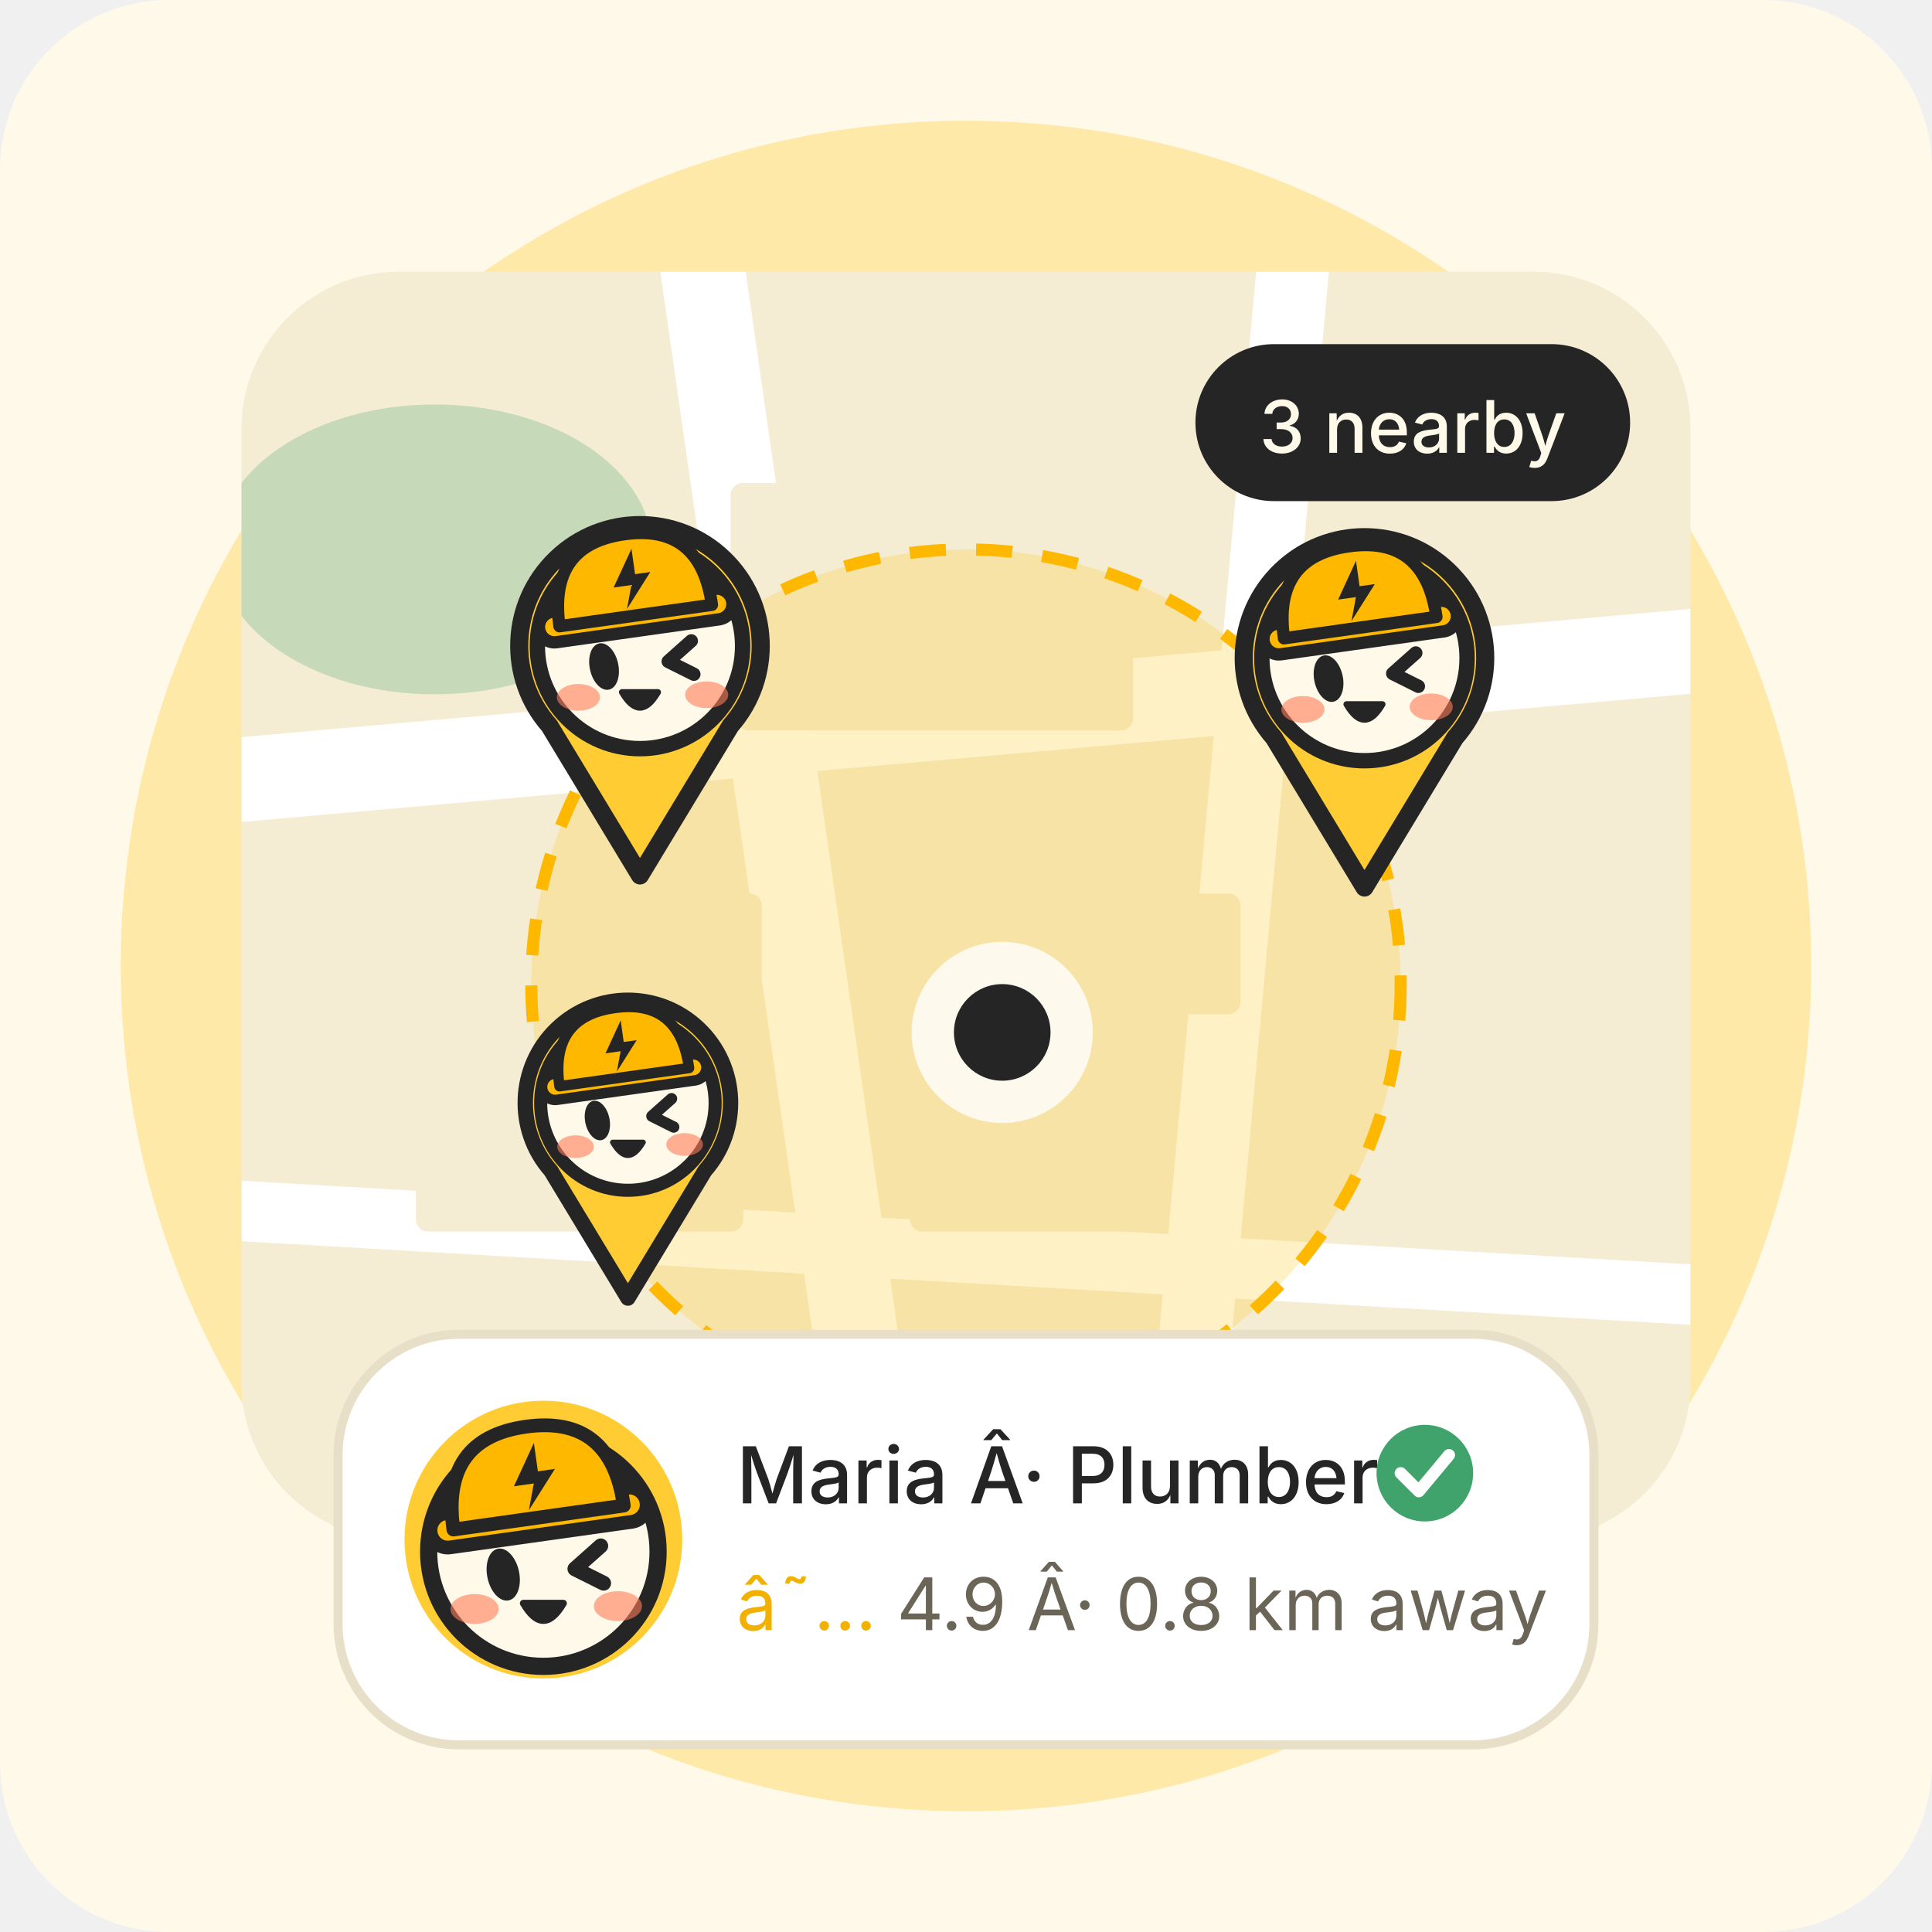
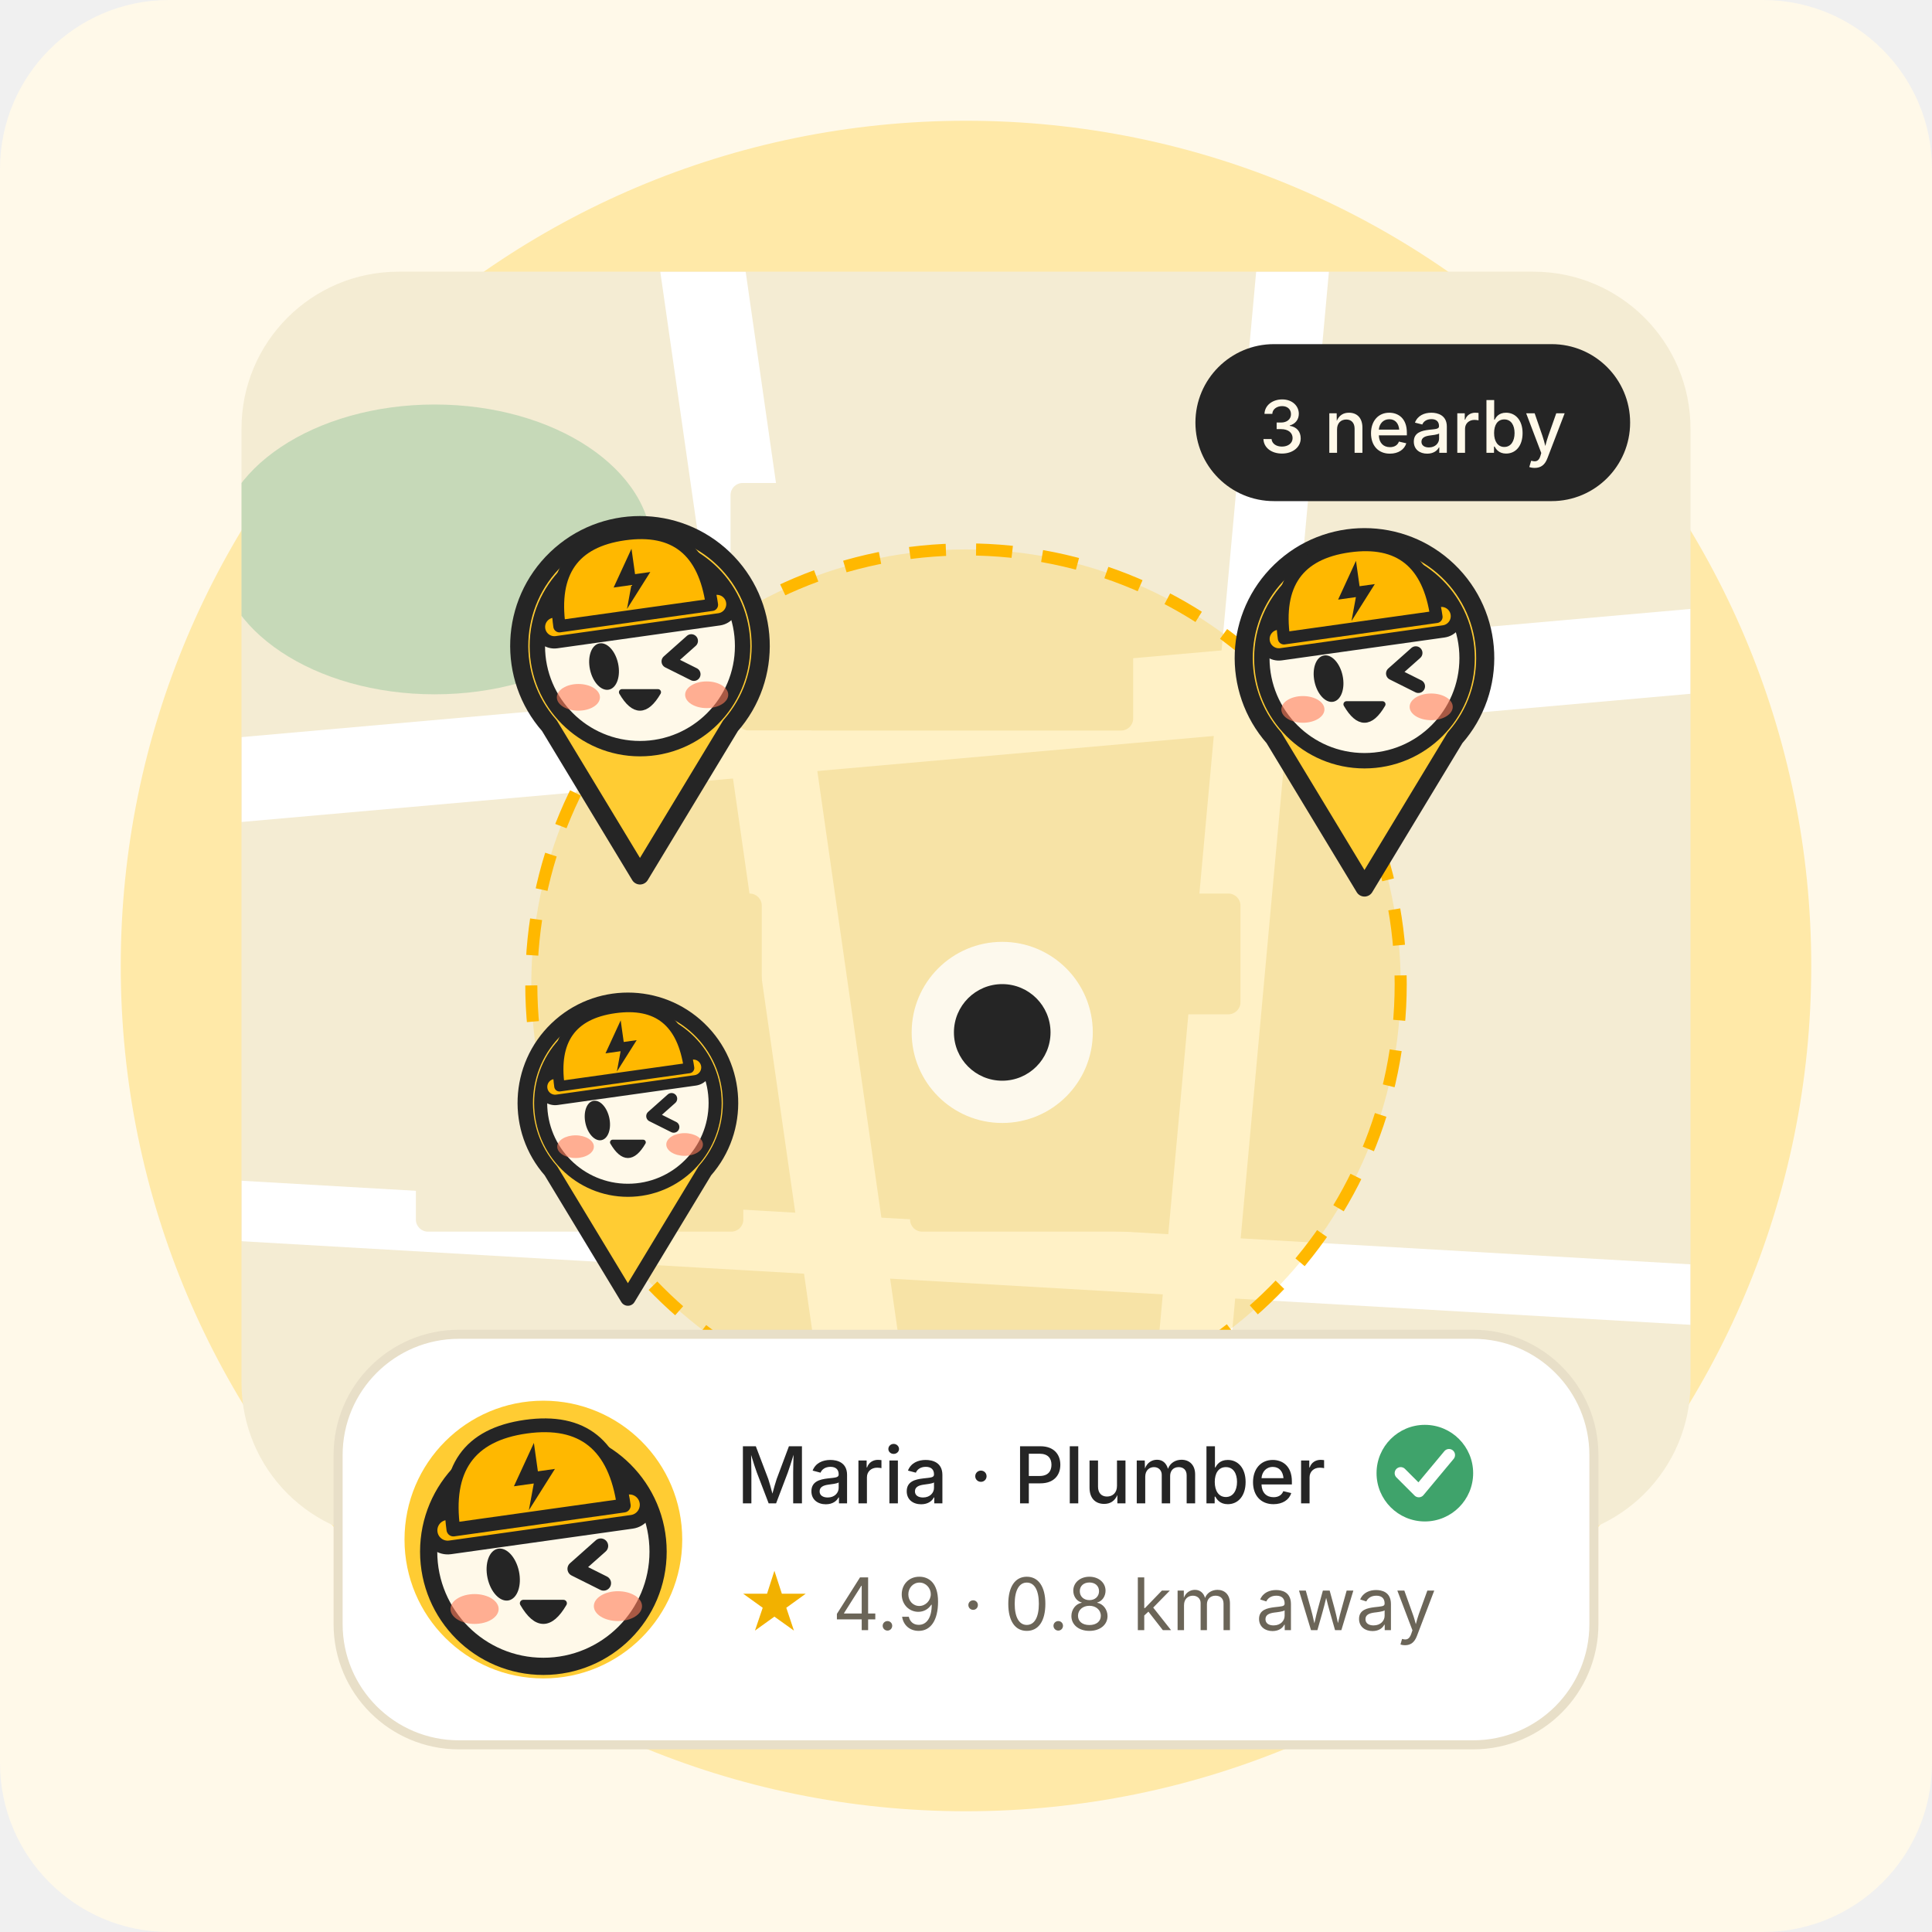
<svg xmlns="http://www.w3.org/2000/svg" width="100%" viewBox="10 10 320 320" role="img" style="">
  <defs>
    <clipPath id="mapclip">
      <rect x="30" y="50" width="240" height="210" rx="26" />
    </clipPath>
    <g id="mh">
      <circle r="20" fill="#FFF9E9" stroke="#252525" stroke-width="3" />
      <ellipse cx="-7" cy="4" rx="2.8" ry="4.6" fill="#252525" transform="rotate(-12 -7 4)" />
      <path d="M10 -1 L5.5 3 L10.5 5.5" fill="none" stroke="#252525" stroke-width="2.6" stroke-linecap="round" stroke-linejoin="round" />
      <ellipse cx="-12" cy="10" rx="4.2" ry="2.6" fill="#FF7B59" fill-opacity="0.6" />
      <ellipse cx="13" cy="9.5" rx="4.2" ry="2.6" fill="#FF7B59" fill-opacity="0.6" />
      <path d="M-3.5 9 Q0 15 3.5 9 Z" fill="#252525" stroke="#252525" stroke-width="1.2" stroke-linejoin="round" />
      <g transform="rotate(-8)">
        <rect x="-19" y="-9" width="38" height="6" rx="3" fill="#FFB800" stroke="#252525" stroke-width="2.4" />
        <path d="M-15 -6 Q-15 -22 0 -22 Q15 -22 15 -6 Z" fill="#FFB800" stroke="#252525" stroke-width="2.4" stroke-linejoin="round" />
        <path d="M1 -19 L-3.5 -12 L0 -12 L-1.5 -7.5 L4 -14 L1 -14 Z" fill="#252525" />
      </g>
    </g>
    <g id="pin">
      <path d="M0 0 L-15 -24.8 A20 20 0 1 1 15 -24.8 Z" fill="#FFCC33" stroke="#252525" stroke-width="3" stroke-linejoin="round" />
      <use href="#mh" transform="translate(0,-38) scale(0.85)" />
    </g>
    <mask id="imagine-text-gaps-0ybfky" maskUnits="userSpaceOnUse">
      <rect x="0" y="0" width="680" height="368.77" fill="white" />
      <rect x="196.328" y="65" width="56.24" height="20" fill="black" rx="2" />
      <rect x="108" y="238" width="102.844" height="21" fill="black" rx="2" />
      <rect x="108" y="260" width="112.227" height="20" fill="black" rx="2" />
      <rect x="111" y="85" width="52.422" height="23" fill="black" rx="2" />
      <rect x="112" y="106" width="65.689" height="20" fill="black" rx="2" />
      <rect x="55.828" y="153" width="60.344" height="20" fill="black" rx="2" />
      <rect x="144.539" y="153" width="50.922" height="20" fill="black" rx="2" />
      <rect x="58.883" y="189" width="54.235" height="20" fill="black" rx="2" />
      <rect x="140.734" y="189" width="40.624" height="20" fill="black" rx="2" />
      <rect x="120" y="226" width="91.222" height="21" fill="black" rx="2" />
      <rect x="120" y="247" width="124.024" height="20" fill="black" rx="2" />
      <rect x="138.367" y="277" width="46.92" height="20" fill="black" rx="2" />
      <rect x="248.109" y="79" width="19" height="25" fill="black" rx="2" />
      <rect x="69.46" y="341" width="202.264" height="20" fill="black" rx="2" />
      <rect x="389.96" y="341" width="240.081" height="20" fill="black" rx="2" />
    </mask>
  </defs>
  <g transform="translate(10,10)" style="fill:rgb(0, 0, 0);stroke:none;color:rgb(11, 11, 11);stroke-width:1px;stroke-linecap:butt;stroke-linejoin:miter;opacity:1;font-family:anthropic-sans, -apple-system, BlinkMacSystemFont, &quot;Segoe UI&quot;, sans-serif;font-size:16px;font-weight:400;text-anchor:start;dominant-baseline:auto">
    <rect width="320" height="320" rx="28" fill="#FFF9E9" style="fill:rgb(255, 249, 233);stroke:none;color:rgb(11, 11, 11);stroke-width:1.5px;stroke-linecap:butt;stroke-linejoin:miter;opacity:1;font-family:anthropic-sans, -apple-system, BlinkMacSystemFont, &quot;Segoe UI&quot;, sans-serif;font-size:16px;font-weight:400;text-anchor:start;dominant-baseline:auto" />
    <g transform="translate(10,-5)" style="fill:rgb(0, 0, 0);stroke:none;color:rgb(11, 11, 11);stroke-width:1px;stroke-linecap:butt;stroke-linejoin:miter;opacity:1;font-family:anthropic-sans, -apple-system, BlinkMacSystemFont, &quot;Segoe UI&quot;, sans-serif;font-size:16px;font-weight:400;text-anchor:start;dominant-baseline:auto">
      <circle cx="150" cy="165" r="140" fill="#FFE9A8" style="fill:rgb(255, 233, 168);stroke:none;color:rgb(11, 11, 11);stroke-width:1px;stroke-linecap:butt;stroke-linejoin:miter;opacity:1;font-family:anthropic-sans, -apple-system, BlinkMacSystemFont, &quot;Segoe UI&quot;, sans-serif;font-size:16px;font-weight:400;text-anchor:start;dominant-baseline:auto" />
      <rect x="30" y="50" width="240" height="210" rx="26" fill="#F4ECD3" style="fill:rgb(244, 236, 211);stroke:none;color:rgb(11, 11, 11);stroke-width:1px;stroke-linecap:butt;stroke-linejoin:miter;opacity:1;font-family:anthropic-sans, -apple-system, BlinkMacSystemFont, &quot;Segoe UI&quot;, sans-serif;font-size:16px;font-weight:400;text-anchor:start;dominant-baseline:auto" />
      <g clip-path="url(#mapclip)" style="fill:rgb(0, 0, 0);stroke:none;color:rgb(11, 11, 11);stroke-width:1px;stroke-linecap:butt;stroke-linejoin:miter;opacity:1;font-family:anthropic-sans, -apple-system, BlinkMacSystemFont, &quot;Segoe UI&quot;, sans-serif;font-size:16px;font-weight:400;text-anchor:start;dominant-baseline:auto">
        <ellipse cx="62" cy="96" rx="36" ry="24" fill="#3FA36B" fill-opacity="0.25" style="fill:rgb(63, 163, 107);stroke:none;color:rgb(11, 11, 11);stroke-width:1px;stroke-linecap:butt;stroke-linejoin:miter;opacity:1;font-family:anthropic-sans, -apple-system, BlinkMacSystemFont, &quot;Segoe UI&quot;, sans-serif;font-size:16px;font-weight:400;text-anchor:start;dominant-baseline:auto" />
        <path d="M20 135 L280 112" stroke="#FFFFFF" stroke-width="14" fill="none" mask="url(#imagine-text-gaps-0ybfky)" style="fill:none;stroke:rgb(255, 255, 255);color:rgb(11, 11, 11);stroke-width:14px;stroke-linecap:butt;stroke-linejoin:miter;opacity:1;font-family:anthropic-sans, -apple-system, BlinkMacSystemFont, &quot;Segoe UI&quot;, sans-serif;font-size:16px;font-weight:400;text-anchor:start;dominant-baseline:auto" />
        <path d="M105 40 L138 270" stroke="#FFFFFF" stroke-width="14" fill="none" mask="url(#imagine-text-gaps-0ybfky)" style="fill:none;stroke:rgb(255, 255, 255);color:rgb(11, 11, 11);stroke-width:14px;stroke-linecap:butt;stroke-linejoin:miter;opacity:1;font-family:anthropic-sans, -apple-system, BlinkMacSystemFont, &quot;Segoe UI&quot;, sans-serif;font-size:16px;font-weight:400;text-anchor:start;dominant-baseline:auto" />
        <path d="M205 40 L184 270" stroke="#FFFFFF" stroke-width="12" fill="none" mask="url(#imagine-text-gaps-0ybfky)" style="fill:none;stroke:rgb(255, 255, 255);color:rgb(11, 11, 11);stroke-width:12px;stroke-linecap:butt;stroke-linejoin:miter;opacity:1;font-family:anthropic-sans, -apple-system, BlinkMacSystemFont, &quot;Segoe UI&quot;, sans-serif;font-size:16px;font-weight:400;text-anchor:start;dominant-baseline:auto" />
        <path d="M20 205 L280 220" stroke="#FFFFFF" stroke-width="10" fill="none" mask="url(#imagine-text-gaps-0ybfky)" style="fill:none;stroke:rgb(255, 255, 255);color:rgb(11, 11, 11);stroke-width:10px;stroke-linecap:butt;stroke-linejoin:miter;opacity:1;font-family:anthropic-sans, -apple-system, BlinkMacSystemFont, &quot;Segoe UI&quot;, sans-serif;font-size:16px;font-weight:400;text-anchor:start;dominant-baseline:auto" />
      </g>
      <circle cx="150" cy="168" r="72" fill="#FFCC33" fill-opacity="0.28" stroke="#FFB800" stroke-width="2" stroke-dasharray="6 5" style="fill:rgb(255, 204, 51);stroke:rgb(255, 184, 0);color:rgb(11, 11, 11);stroke-width:2px;stroke-dasharray:6px, 5px;stroke-linecap:butt;stroke-linejoin:miter;opacity:1;font-family:anthropic-sans, -apple-system, BlinkMacSystemFont, &quot;Segoe UI&quot;, sans-serif;font-size:16px;font-weight:400;text-anchor:start;dominant-baseline:auto" />
      <use href="#pin" transform="translate(96,150)" style="fill:rgb(0, 0, 0);stroke:none;color:rgb(11, 11, 11);stroke-width:1px;stroke-linecap:butt;stroke-linejoin:miter;opacity:1;font-family:anthropic-sans, -apple-system, BlinkMacSystemFont, &quot;Segoe UI&quot;, sans-serif;font-size:16px;font-weight:400;text-anchor:start;dominant-baseline:auto" />
      <use href="#pin" transform="translate(216,152)" style="fill:rgb(0, 0, 0);stroke:none;color:rgb(11, 11, 11);stroke-width:1px;stroke-linecap:butt;stroke-linejoin:miter;opacity:1;font-family:anthropic-sans, -apple-system, BlinkMacSystemFont, &quot;Segoe UI&quot;, sans-serif;font-size:16px;font-weight:400;text-anchor:start;dominant-baseline:auto" />
      <use href="#pin" transform="translate(94,220) scale(0.85)" style="fill:rgb(0, 0, 0);stroke:none;color:rgb(11, 11, 11);stroke-width:1px;stroke-linecap:butt;stroke-linejoin:miter;opacity:1;font-family:anthropic-sans, -apple-system, BlinkMacSystemFont, &quot;Segoe UI&quot;, sans-serif;font-size:16px;font-weight:400;text-anchor:start;dominant-baseline:auto" />
      <circle cx="156" cy="176" r="15" fill="#FFFFFF" fill-opacity="0.8" style="fill:rgb(255, 255, 255);stroke:none;color:rgb(11, 11, 11);stroke-width:1px;stroke-linecap:butt;stroke-linejoin:miter;opacity:1;font-family:anthropic-sans, -apple-system, BlinkMacSystemFont, &quot;Segoe UI&quot;, sans-serif;font-size:16px;font-weight:400;text-anchor:start;dominant-baseline:auto" />
      <circle cx="156" cy="176" r="8" fill="#252525" style="fill:rgb(37, 37, 37);stroke:none;color:rgb(11, 11, 11);stroke-width:1px;stroke-linecap:butt;stroke-linejoin:miter;opacity:1;font-family:anthropic-sans, -apple-system, BlinkMacSystemFont, &quot;Segoe UI&quot;, sans-serif;font-size:16px;font-weight:400;text-anchor:start;dominant-baseline:auto" />
      <rect x="188" y="62" width="72" height="26" rx="13" fill="#252525" style="fill:rgb(37, 37, 37);stroke:none;color:rgb(11, 11, 11);stroke-width:1px;stroke-linecap:butt;stroke-linejoin:miter;opacity:1;font-family:anthropic-sans, -apple-system, BlinkMacSystemFont, &quot;Segoe UI&quot;, sans-serif;font-size:16px;font-weight:400;text-anchor:start;dominant-baseline:auto" />
      <text x="224" y="80" font-size="12" font-weight="500" fill="#FFF9E9" text-anchor="middle" style="fill:rgb(255, 249, 233);stroke:none;color:rgb(11, 11, 11);stroke-width:1px;stroke-linecap:butt;stroke-linejoin:miter;opacity:1;font-family:anthropic-sans, -apple-system, BlinkMacSystemFont, &quot;Segoe UI&quot;, sans-serif;font-size:12px;font-weight:500;text-anchor:middle;dominant-baseline:auto">3 nearby</text>
      <rect x="46" y="226" width="208" height="68" rx="20" fill="#FFFFFF" stroke="#E8DFC8" stroke-width="1.5" style="fill:rgb(255, 255, 255);stroke:rgb(232, 223, 200);color:rgb(11, 11, 11);stroke-width:1.5px;stroke-linecap:butt;stroke-linejoin:miter;opacity:1;font-family:anthropic-sans, -apple-system, BlinkMacSystemFont, &quot;Segoe UI&quot;, sans-serif;font-size:16px;font-weight:400;text-anchor:start;dominant-baseline:auto" />
      <circle cx="80" cy="260" r="23" fill="#FFCC33" style="fill:rgb(255, 204, 51);stroke:none;color:rgb(11, 11, 11);stroke-width:1px;stroke-linecap:butt;stroke-linejoin:miter;opacity:1;font-family:anthropic-sans, -apple-system, BlinkMacSystemFont, &quot;Segoe UI&quot;, sans-serif;font-size:16px;font-weight:400;text-anchor:start;dominant-baseline:auto" />
      <use href="#mh" transform="translate(80,262) scale(0.95)" style="fill:rgb(0, 0, 0);stroke:none;color:rgb(11, 11, 11);stroke-width:1px;stroke-linecap:butt;stroke-linejoin:miter;opacity:1;font-family:anthropic-sans, -apple-system, BlinkMacSystemFont, &quot;Segoe UI&quot;, sans-serif;font-size:16px;font-weight:400;text-anchor:start;dominant-baseline:auto" />
-       <text x="112" y="254" font-size="13" font-weight="500" fill="#252525" style="fill:rgb(37, 37, 37);stroke:none;color:rgb(11, 11, 11);stroke-width:1px;stroke-linecap:butt;stroke-linejoin:miter;opacity:1;font-family:anthropic-sans, -apple-system, BlinkMacSystemFont, &quot;Segoe UI&quot;, sans-serif;font-size:13px;font-weight:500;text-anchor:start;dominant-baseline:auto">Maria Â· Plumber</text>
+       <text x="112" y="254" font-size="13" font-weight="500" fill="#252525" style="fill:rgb(37, 37, 37);stroke:none;color:rgb(11, 11, 11);stroke-width:1px;stroke-linecap:butt;stroke-linejoin:miter;opacity:1;font-family:anthropic-sans, -apple-system, BlinkMacSystemFont, &quot;Segoe UI&quot;, sans-serif;font-size:13px;font-weight:500;text-anchor:start;dominant-baseline:auto">Maria · Plumber</text>
      <circle cx="226" cy="249" r="8" fill="#3FA36B" style="fill:rgb(63, 163, 107);stroke:none;color:rgb(11, 11, 11);stroke-width:1px;stroke-linecap:butt;stroke-linejoin:miter;opacity:1;font-family:anthropic-sans, -apple-system, BlinkMacSystemFont, &quot;Segoe UI&quot;, sans-serif;font-size:16px;font-weight:400;text-anchor:start;dominant-baseline:auto" />
      <path d="M222 249 L225 252 L230 246" fill="none" stroke="#FFFFFF" stroke-width="2" stroke-linecap="round" stroke-linejoin="round" style="fill:none;stroke:rgb(255, 255, 255);color:rgb(11, 11, 11);stroke-width:2px;stroke-linecap:round;stroke-linejoin:round;opacity:1;font-family:anthropic-sans, -apple-system, BlinkMacSystemFont, &quot;Segoe UI&quot;, sans-serif;font-size:16px;font-weight:400;text-anchor:start;dominant-baseline:auto" />
      <text x="112" y="275" font-size="12" fill="#6B6558" style="fill:rgb(107, 101, 88);stroke:none;color:rgb(11, 11, 11);stroke-width:1px;stroke-linecap:butt;stroke-linejoin:miter;opacity:1;font-family:anthropic-sans, -apple-system, BlinkMacSystemFont, &quot;Segoe UI&quot;, sans-serif;font-size:12px;font-weight:400;text-anchor:start;dominant-baseline:auto">
-         <tspan fill="#F2B100" style="fill:rgb(242, 177, 0);stroke:none;color:rgb(11, 11, 11);stroke-width:1px;stroke-linecap:butt;stroke-linejoin:miter;opacity:1;font-family:anthropic-sans, -apple-system, BlinkMacSystemFont, &quot;Segoe UI&quot;, sans-serif;font-size:12px;font-weight:400;text-anchor:start;dominant-baseline:auto">â˜…</tspan> 4.9 Â· 0.8 km away</text>
+         <tspan fill="#F2B100" style="fill:rgb(242, 177, 0);stroke:none;color:rgb(11, 11, 11);stroke-width:1px;stroke-linecap:butt;stroke-linejoin:miter;opacity:1;font-family:anthropic-sans, -apple-system, BlinkMacSystemFont, &quot;Segoe UI&quot;, sans-serif;font-size:12px;font-weight:400;text-anchor:start;dominant-baseline:auto">★</tspan> 4.9 · 0.8 km away</text>
    </g>
  </g>
  <g transform="translate(350,10)" style="fill:rgb(0, 0, 0);stroke:none;color:rgb(11, 11, 11);stroke-width:1px;stroke-linecap:butt;stroke-linejoin:miter;opacity:1;font-family:anthropic-sans, -apple-system, BlinkMacSystemFont, &quot;Segoe UI&quot;, sans-serif;font-size:16px;font-weight:400;text-anchor:start;dominant-baseline:auto">
    <rect width="320" height="320" rx="28" fill="#FFF9E9" style="fill:rgb(255, 249, 233);stroke:none;color:rgb(11, 11, 11);stroke-width:1.5px;stroke-linecap:butt;stroke-linejoin:miter;opacity:1;font-family:anthropic-sans, -apple-system, BlinkMacSystemFont, &quot;Segoe UI&quot;, sans-serif;font-size:16px;font-weight:400;text-anchor:start;dominant-baseline:auto" />
    <g transform="translate(10,-5)" style="fill:rgb(0, 0, 0);stroke:none;color:rgb(11, 11, 11);stroke-width:1px;stroke-linecap:butt;stroke-linejoin:miter;opacity:1;font-family:anthropic-sans, -apple-system, BlinkMacSystemFont, &quot;Segoe UI&quot;, sans-serif;font-size:16px;font-weight:400;text-anchor:start;dominant-baseline:auto">
      <circle cx="150" cy="165" r="140" fill="#FFE9A8" style="fill:rgb(255, 233, 168);stroke:none;color:rgb(11, 11, 11);stroke-width:1px;stroke-linecap:butt;stroke-linejoin:miter;opacity:1;font-family:anthropic-sans, -apple-system, BlinkMacSystemFont, &quot;Segoe UI&quot;, sans-serif;font-size:16px;font-weight:400;text-anchor:start;dominant-baseline:auto" />
      <rect x="30" y="60" width="200" height="164" rx="24" fill="#FFFFFF" stroke="#E8DFC8" stroke-width="1.5" style="fill:rgb(255, 255, 255);stroke:rgb(232, 223, 200);color:rgb(11, 11, 11);stroke-width:1.5px;stroke-linecap:butt;stroke-linejoin:miter;opacity:1;font-family:anthropic-sans, -apple-system, BlinkMacSystemFont, &quot;Segoe UI&quot;, sans-serif;font-size:16px;font-weight:400;text-anchor:start;dominant-baseline:auto" />
      <circle cx="76" cy="110" r="29" fill="#FFCC33" style="fill:rgb(255, 204, 51);stroke:none;color:rgb(11, 11, 11);stroke-width:1px;stroke-linecap:butt;stroke-linejoin:miter;opacity:1;font-family:anthropic-sans, -apple-system, BlinkMacSystemFont, &quot;Segoe UI&quot;, sans-serif;font-size:16px;font-weight:400;text-anchor:start;dominant-baseline:auto" />
      <use href="#mh" transform="translate(76,112) scale(1.3)" style="fill:rgb(0, 0, 0);stroke:none;color:rgb(11, 11, 11);stroke-width:1px;stroke-linecap:butt;stroke-linejoin:miter;opacity:1;font-family:anthropic-sans, -apple-system, BlinkMacSystemFont, &quot;Segoe UI&quot;, sans-serif;font-size:16px;font-weight:400;text-anchor:start;dominant-baseline:auto" />
      <text x="116" y="102" font-size="14" font-weight="500" fill="#252525" style="fill:rgb(37, 37, 37);stroke:none;color:rgb(11, 11, 11);stroke-width:1px;stroke-linecap:butt;stroke-linejoin:miter;opacity:1;font-family:anthropic-sans, -apple-system, BlinkMacSystemFont, &quot;Segoe UI&quot;, sans-serif;font-size:14px;font-weight:500;text-anchor:start;dominant-baseline:auto">Alex R.</text>
      <text x="116" y="121" font-size="12" fill="#6B6558" style="fill:rgb(107, 101, 88);stroke:none;color:rgb(11, 11, 11);stroke-width:1px;stroke-linecap:butt;stroke-linejoin:miter;opacity:1;font-family:anthropic-sans, -apple-system, BlinkMacSystemFont, &quot;Segoe UI&quot;, sans-serif;font-size:12px;font-weight:400;text-anchor:start;dominant-baseline:auto">Handyman</text>
      <rect x="48" y="150" width="76" height="28" rx="14" fill="#FFCC33" style="fill:rgb(255, 204, 51);stroke:none;color:rgb(11, 11, 11);stroke-width:1px;stroke-linecap:butt;stroke-linejoin:miter;opacity:1;font-family:anthropic-sans, -apple-system, BlinkMacSystemFont, &quot;Segoe UI&quot;, sans-serif;font-size:16px;font-weight:400;text-anchor:start;dominant-baseline:auto" />
      <text x="86" y="168" font-size="12" font-weight="500" fill="#252525" text-anchor="middle" style="fill:rgb(37, 37, 37);stroke:none;color:rgb(11, 11, 11);stroke-width:1px;stroke-linecap:butt;stroke-linejoin:miter;opacity:1;font-family:anthropic-sans, -apple-system, BlinkMacSystemFont, &quot;Segoe UI&quot;, sans-serif;font-size:12px;font-weight:500;text-anchor:middle;dominant-baseline:auto">Plumbing</text>
      <rect x="130" y="150" width="80" height="28" rx="14" fill="#F4ECD3" stroke="#E8DFC8" stroke-width="1.2" style="fill:rgb(244, 236, 211);stroke:rgb(232, 223, 200);color:rgb(11, 11, 11);stroke-width:1.2px;stroke-linecap:butt;stroke-linejoin:miter;opacity:1;font-family:anthropic-sans, -apple-system, BlinkMacSystemFont, &quot;Segoe UI&quot;, sans-serif;font-size:16px;font-weight:400;text-anchor:start;dominant-baseline:auto" />
      <text x="170" y="168" font-size="12" fill="#252525" text-anchor="middle" style="fill:rgb(37, 37, 37);stroke:none;color:rgb(11, 11, 11);stroke-width:1px;stroke-linecap:butt;stroke-linejoin:miter;opacity:1;font-family:anthropic-sans, -apple-system, BlinkMacSystemFont, &quot;Segoe UI&quot;, sans-serif;font-size:12px;font-weight:400;text-anchor:middle;dominant-baseline:auto">Painting</text>
      <rect x="48" y="186" width="76" height="28" rx="14" fill="#F4ECD3" stroke="#E8DFC8" stroke-width="1.2" style="fill:rgb(244, 236, 211);stroke:rgb(232, 223, 200);color:rgb(11, 11, 11);stroke-width:1.2px;stroke-linecap:butt;stroke-linejoin:miter;opacity:1;font-family:anthropic-sans, -apple-system, BlinkMacSystemFont, &quot;Segoe UI&quot;, sans-serif;font-size:16px;font-weight:400;text-anchor:start;dominant-baseline:auto" />
      <text x="86" y="204" font-size="12" fill="#252525" text-anchor="middle" style="fill:rgb(37, 37, 37);stroke:none;color:rgb(11, 11, 11);stroke-width:1px;stroke-linecap:butt;stroke-linejoin:miter;opacity:1;font-family:anthropic-sans, -apple-system, BlinkMacSystemFont, &quot;Segoe UI&quot;, sans-serif;font-size:12px;font-weight:400;text-anchor:middle;dominant-baseline:auto">Cleaning</text>
      <rect x="130" y="186" width="62" height="28" rx="14" fill="none" stroke="#6B6558" stroke-width="1.2" stroke-dasharray="4 3" style="fill:none;stroke:rgb(107, 101, 88);color:rgb(11, 11, 11);stroke-width:1.2px;stroke-dasharray:4px, 3px;stroke-linecap:butt;stroke-linejoin:miter;opacity:1;font-family:anthropic-sans, -apple-system, BlinkMacSystemFont, &quot;Segoe UI&quot;, sans-serif;font-size:16px;font-weight:400;text-anchor:start;dominant-baseline:auto" />
      <text x="161" y="204" font-size="12" fill="#6B6558" text-anchor="middle" style="fill:rgb(107, 101, 88);stroke:none;color:rgb(11, 11, 11);stroke-width:1px;stroke-linecap:butt;stroke-linejoin:miter;opacity:1;font-family:anthropic-sans, -apple-system, BlinkMacSystemFont, &quot;Segoe UI&quot;, sans-serif;font-size:12px;font-weight:400;text-anchor:middle;dominant-baseline:auto">+ Skill</text>
      <rect x="104" y="214" width="180" height="96" rx="22" fill="#252525" style="fill:rgb(37, 37, 37);stroke:none;color:rgb(11, 11, 11);stroke-width:1px;stroke-linecap:butt;stroke-linejoin:miter;opacity:1;font-family:anthropic-sans, -apple-system, BlinkMacSystemFont, &quot;Segoe UI&quot;, sans-serif;font-size:16px;font-weight:400;text-anchor:start;dominant-baseline:auto" />
      <circle cx="276" cy="218" r="8" fill="#FF7B59" stroke="#FFF9E9" stroke-width="2.5" style="fill:rgb(255, 123, 89);stroke:rgb(255, 249, 233);color:rgb(11, 11, 11);stroke-width:2.5px;stroke-linecap:butt;stroke-linejoin:miter;opacity:1;font-family:anthropic-sans, -apple-system, BlinkMacSystemFont, &quot;Segoe UI&quot;, sans-serif;font-size:16px;font-weight:400;text-anchor:start;dominant-baseline:auto" />
      <text x="124" y="242" font-size="13" font-weight="500" fill="#FFCC33" style="fill:rgb(255, 204, 51);stroke:none;color:rgb(11, 11, 11);stroke-width:1px;stroke-linecap:butt;stroke-linejoin:miter;opacity:1;font-family:anthropic-sans, -apple-system, BlinkMacSystemFont, &quot;Segoe UI&quot;, sans-serif;font-size:13px;font-weight:500;text-anchor:start;dominant-baseline:auto">New booking!</text>
-       <text x="124" y="262" font-size="12" fill="#FFF9E9" style="fill:rgb(255, 249, 233);stroke:none;color:rgb(11, 11, 11);stroke-width:1px;stroke-linecap:butt;stroke-linejoin:miter;opacity:1;font-family:anthropic-sans, -apple-system, BlinkMacSystemFont, &quot;Segoe UI&quot;, sans-serif;font-size:12px;font-weight:400;text-anchor:start;dominant-baseline:auto">Fix kitchen sink Â· â‚±450</text>
+       <text x="124" y="262" font-size="12" fill="#FFF9E9" style="fill:rgb(255, 249, 233);stroke:none;color:rgb(11, 11, 11);stroke-width:1px;stroke-linecap:butt;stroke-linejoin:miter;opacity:1;font-family:anthropic-sans, -apple-system, BlinkMacSystemFont, &quot;Segoe UI&quot;, sans-serif;font-size:12px;font-weight:400;text-anchor:start;dominant-baseline:auto">Fix kitchen sink · ₱450</text>
      <rect x="124" y="274" width="76" height="26" rx="13" fill="#FFCC33" style="fill:rgb(255, 204, 51);stroke:none;color:rgb(11, 11, 11);stroke-width:1px;stroke-linecap:butt;stroke-linejoin:miter;opacity:1;font-family:anthropic-sans, -apple-system, BlinkMacSystemFont, &quot;Segoe UI&quot;, sans-serif;font-size:16px;font-weight:400;text-anchor:start;dominant-baseline:auto" />
      <text x="162" y="292" font-size="12" font-weight="500" fill="#252525" text-anchor="middle" style="fill:rgb(37, 37, 37);stroke:none;color:rgb(11, 11, 11);stroke-width:1px;stroke-linecap:butt;stroke-linejoin:miter;opacity:1;font-family:anthropic-sans, -apple-system, BlinkMacSystemFont, &quot;Segoe UI&quot;, sans-serif;font-size:12px;font-weight:500;text-anchor:middle;dominant-baseline:auto">Accept</text>
      <circle cx="258" cy="92" r="17" fill="#FFCC33" stroke="#252525" stroke-width="3" style="fill:rgb(255, 204, 51);stroke:rgb(37, 37, 37);color:rgb(11, 11, 11);stroke-width:3px;stroke-linecap:butt;stroke-linejoin:miter;opacity:1;font-family:anthropic-sans, -apple-system, BlinkMacSystemFont, &quot;Segoe UI&quot;, sans-serif;font-size:16px;font-weight:400;text-anchor:start;dominant-baseline:auto" />
-       <text x="258" y="98" font-size="16" font-weight="500" fill="#252525" text-anchor="middle" style="fill:rgb(37, 37, 37);stroke:none;color:rgb(11, 11, 11);stroke-width:1px;stroke-linecap:butt;stroke-linejoin:miter;opacity:1;font-family:anthropic-sans, -apple-system, BlinkMacSystemFont, &quot;Segoe UI&quot;, sans-serif;font-size:16px;font-weight:500;text-anchor:middle;dominant-baseline:auto">â‚±</text>
+       <text x="258" y="98" font-size="16" font-weight="500" fill="#252525" text-anchor="middle" style="fill:rgb(37, 37, 37);stroke:none;color:rgb(11, 11, 11);stroke-width:1px;stroke-linecap:butt;stroke-linejoin:miter;opacity:1;font-family:anthropic-sans, -apple-system, BlinkMacSystemFont, &quot;Segoe UI&quot;, sans-serif;font-size:16px;font-weight:500;text-anchor:middle;dominant-baseline:auto">₱</text>
      <circle cx="244" cy="128" r="12" fill="#FFCC33" stroke="#252525" stroke-width="3" style="fill:rgb(255, 204, 51);stroke:rgb(37, 37, 37);color:rgb(11, 11, 11);stroke-width:3px;stroke-linecap:butt;stroke-linejoin:miter;opacity:1;font-family:anthropic-sans, -apple-system, BlinkMacSystemFont, &quot;Segoe UI&quot;, sans-serif;font-size:16px;font-weight:400;text-anchor:start;dominant-baseline:auto" />
      <path d="M280 66 L287 55 M288 84 L298 80 M232 70 L226 60" fill="none" stroke="#252525" stroke-width="4.5" stroke-linecap="round" mask="url(#imagine-text-gaps-0ybfky)" style="fill:none;stroke:rgb(37, 37, 37);color:rgb(11, 11, 11);stroke-width:4.5px;stroke-linecap:round;stroke-linejoin:miter;opacity:1;font-family:anthropic-sans, -apple-system, BlinkMacSystemFont, &quot;Segoe UI&quot;, sans-serif;font-size:16px;font-weight:400;text-anchor:start;dominant-baseline:auto" />
    </g>
  </g>
  <text x="170" y="356" text-anchor="middle" style="fill:rgb(82, 81, 78);stroke:none;color:rgb(11, 11, 11);stroke-width:1px;stroke-linecap:butt;stroke-linejoin:miter;opacity:1;font-family:anthropic-sans, -apple-system, BlinkMacSystemFont, &quot;Segoe UI&quot;, sans-serif;font-size:12px;font-weight:400;text-anchor:middle;dominant-baseline:auto">Screen 1: Find Nearby Services Easily</text>
  <text x="510" y="356" text-anchor="middle" style="fill:rgb(82, 81, 78);stroke:none;color:rgb(11, 11, 11);stroke-width:1px;stroke-linecap:butt;stroke-linejoin:miter;opacity:1;font-family:anthropic-sans, -apple-system, BlinkMacSystemFont, &quot;Segoe UI&quot;, sans-serif;font-size:12px;font-weight:400;text-anchor:middle;dominant-baseline:auto">Screen 2: Turn your Skills into Opportunities</text>
</svg>
